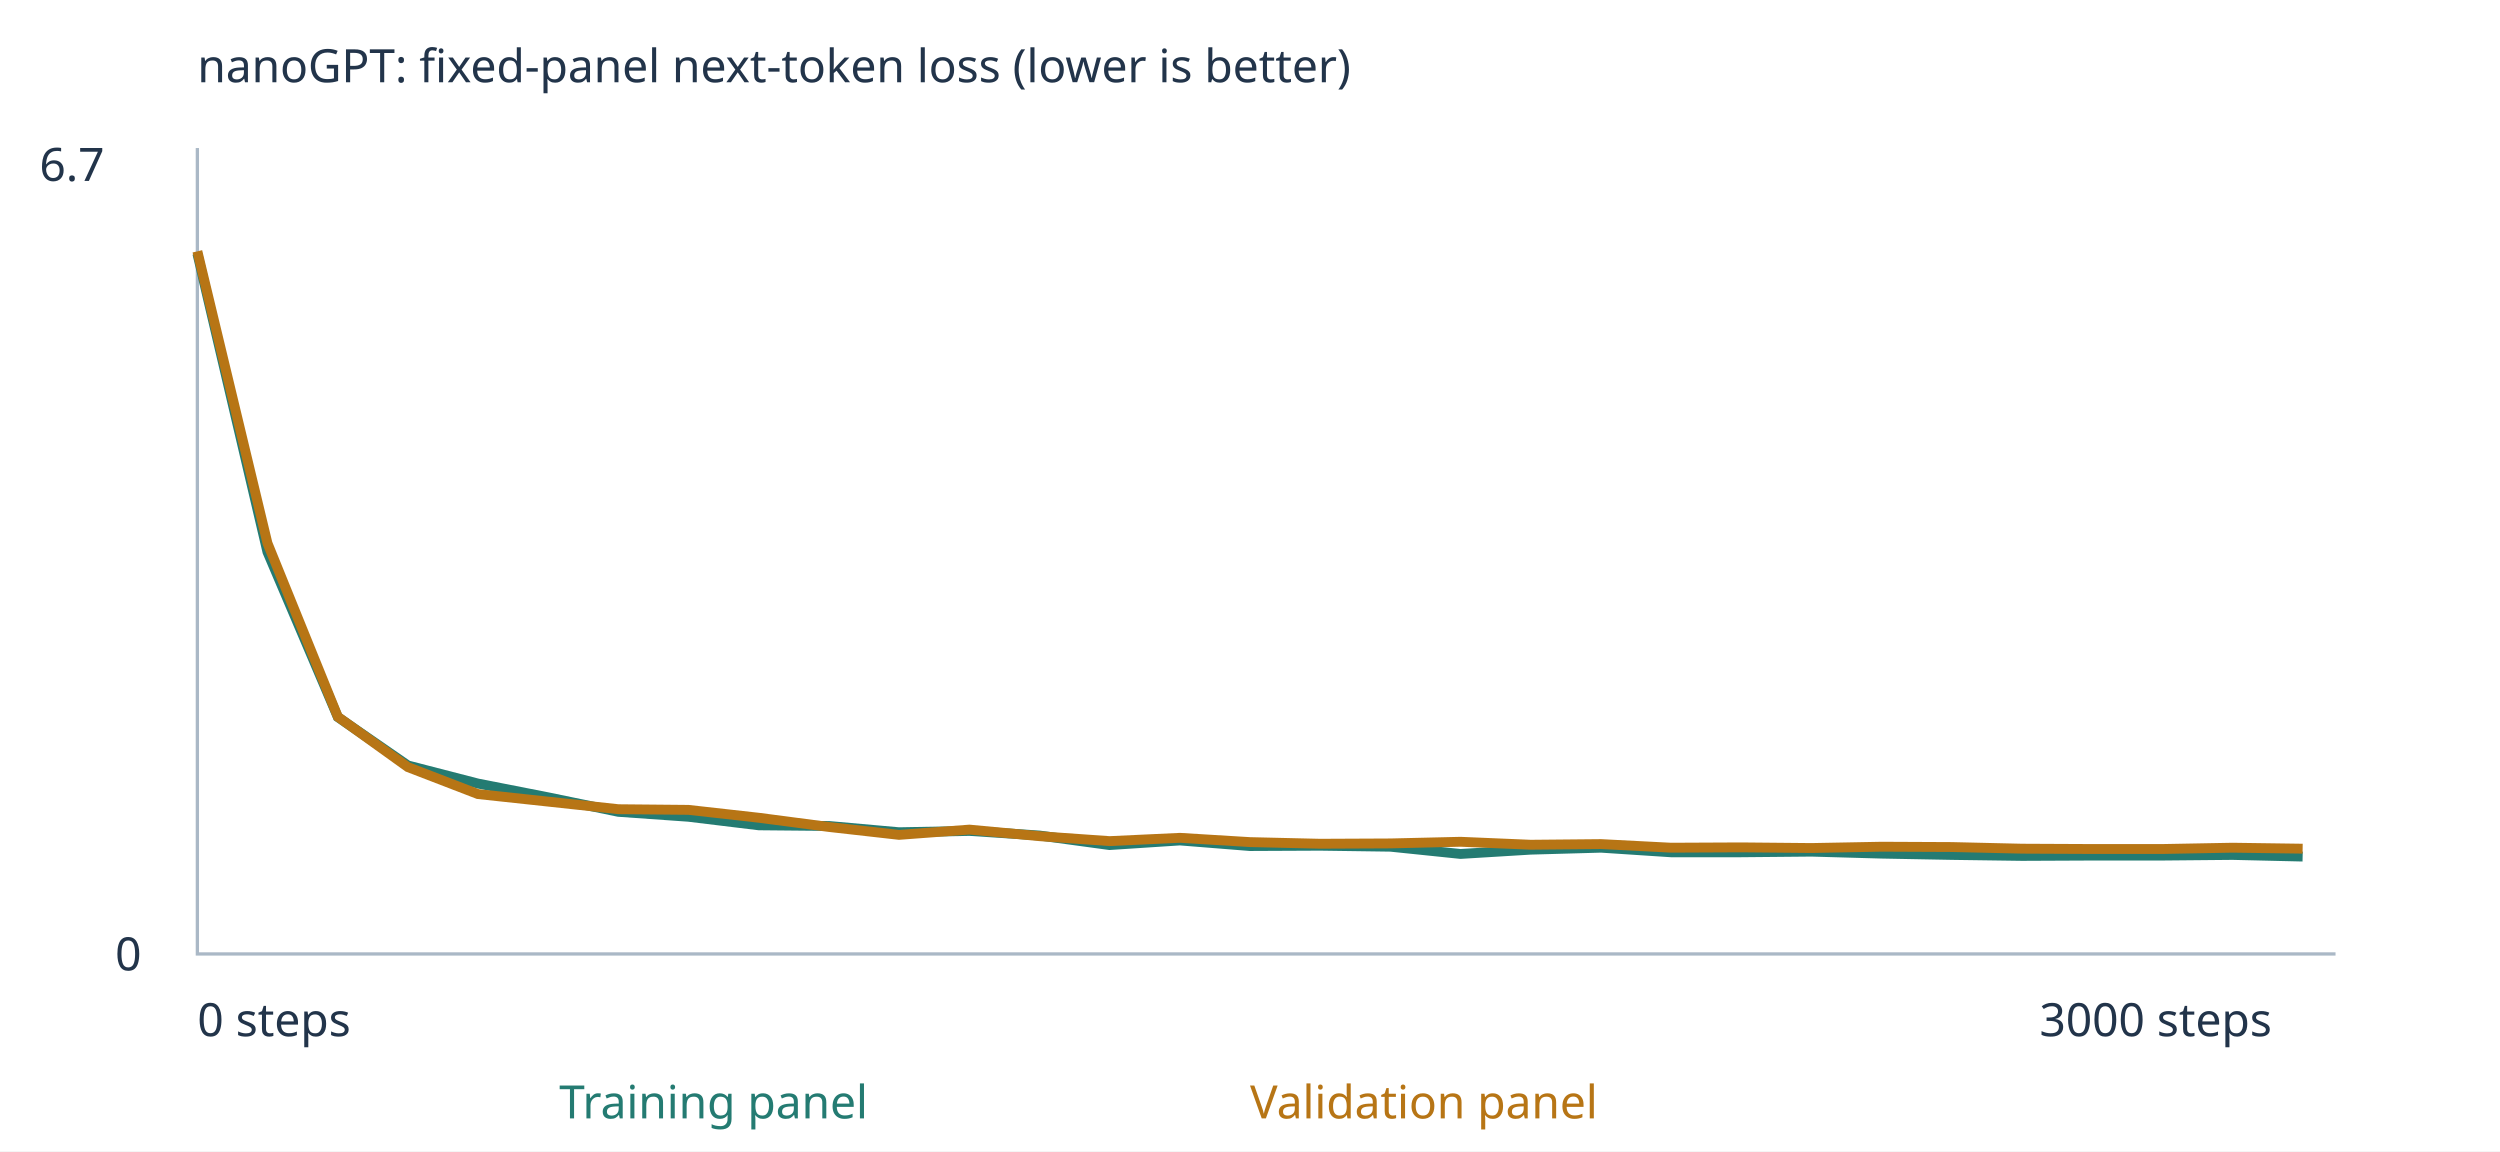
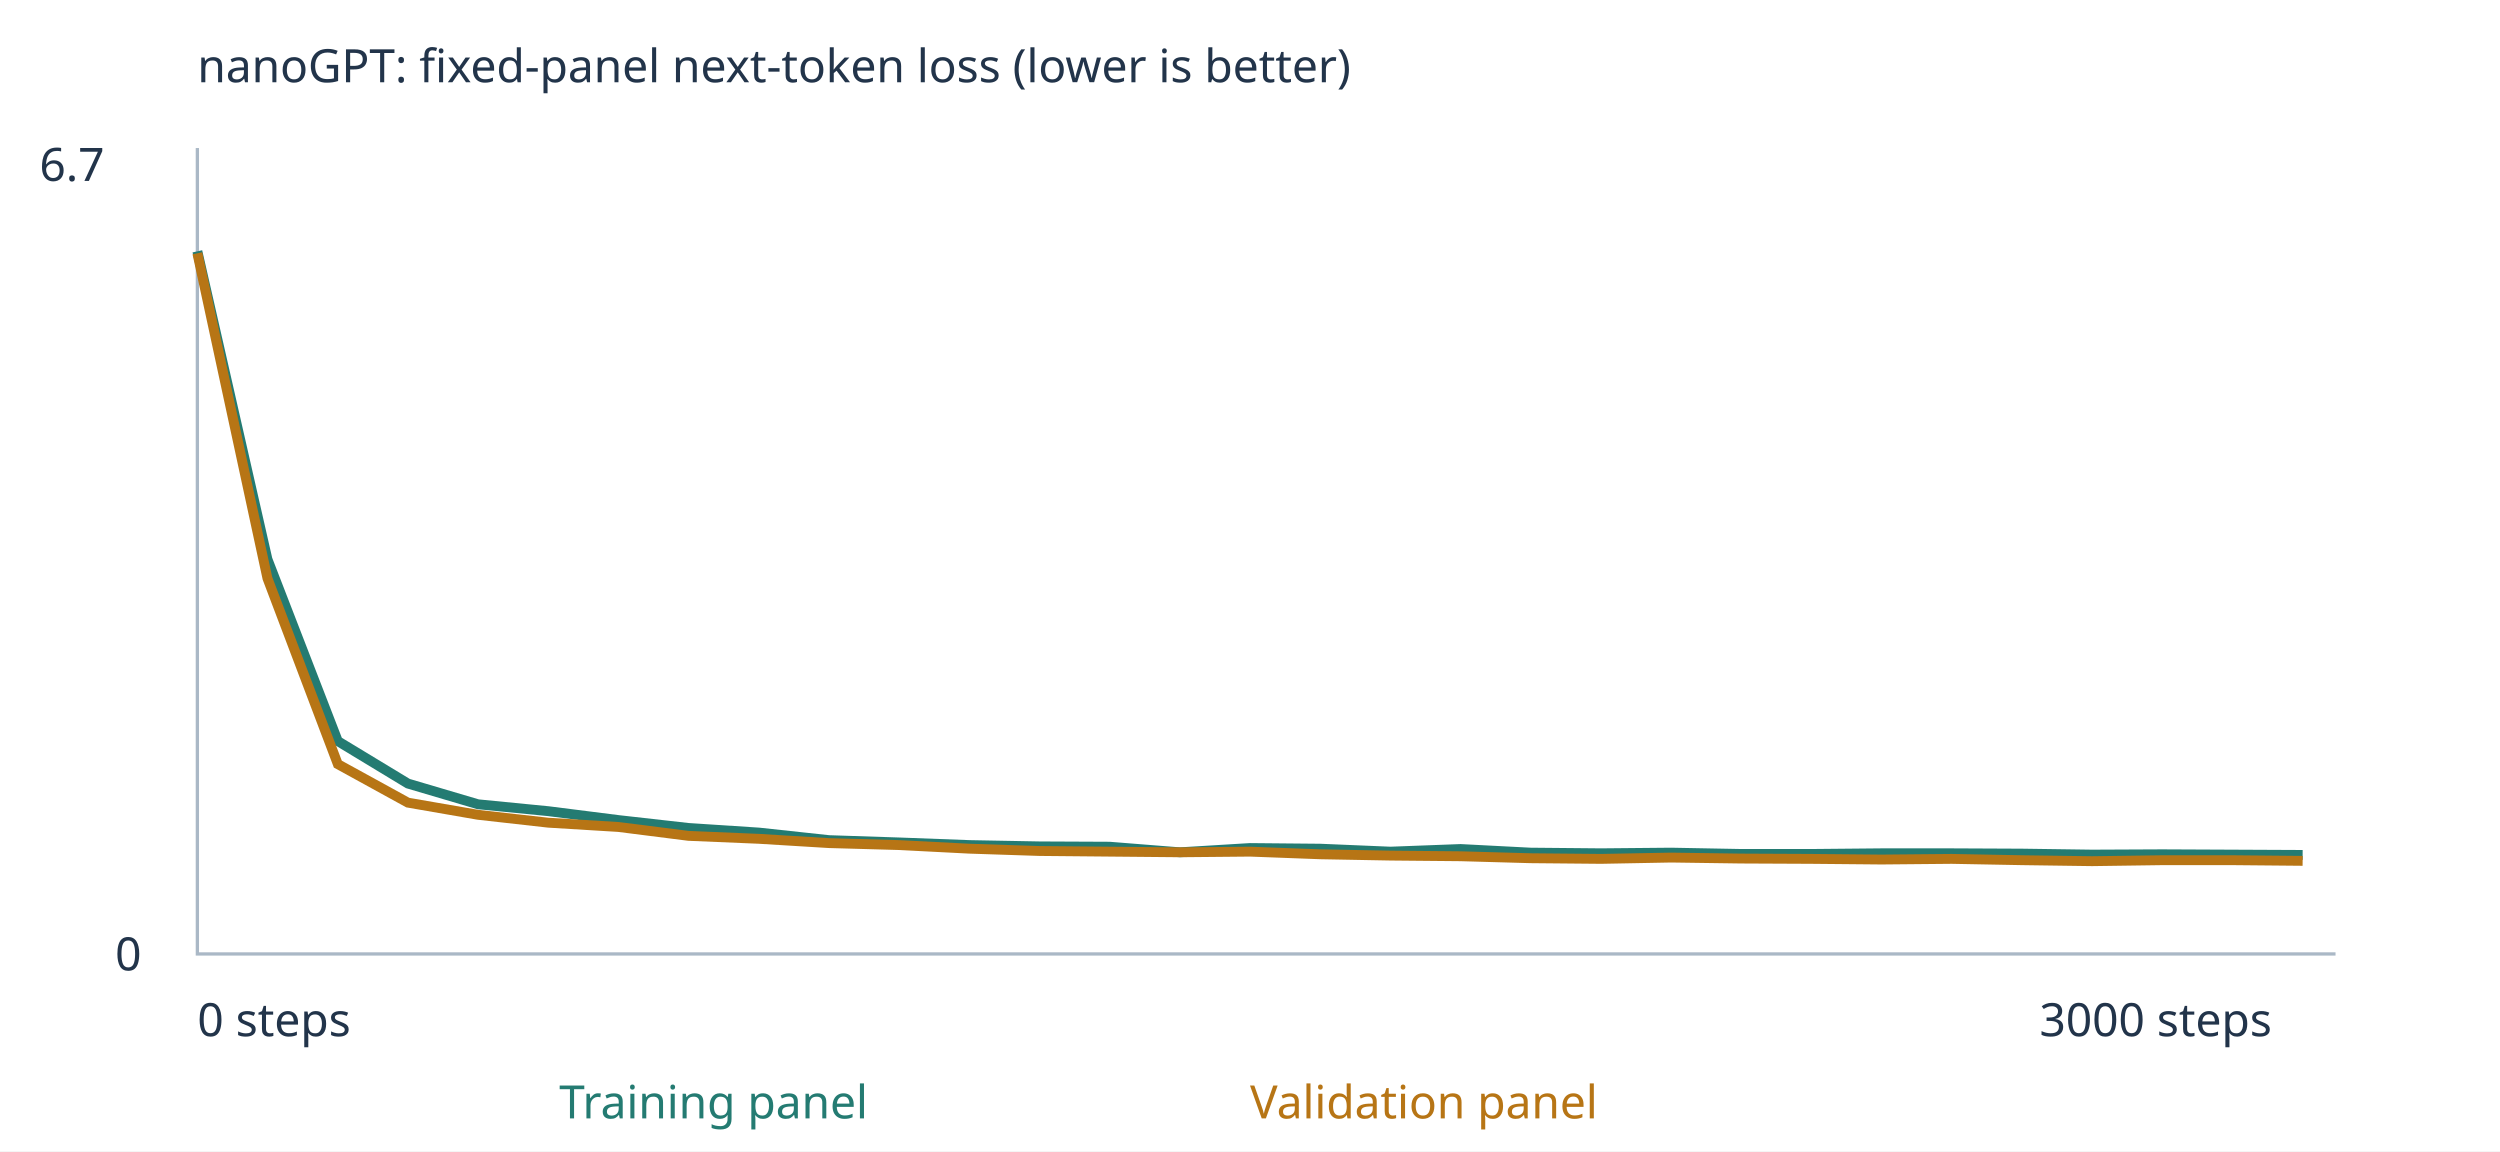
<svg xmlns="http://www.w3.org/2000/svg" width="760" height="350" viewBox="0 0 760 350">
  <rect width="760" height="350" fill="white" />
  <g font-family="sans-serif" font-size="14" fill="#22344a">
    <text x="60" y="25">nanoGPT: fixed-panel next-token loss (lower is better)</text>
    <path d="M60 45V290H710" fill="none" stroke="#aab8c6" />
    <text x="35" y="295">0</text>
    <text x="12" y="55">6.7</text>
    <text x="60" y="315">0 steps</text>
    <text x="620" y="315">3000 steps</text>
-     <polyline points="60.0,77.1 81.3,167.8 102.7,218.0 124.0,232.7 145.3,238.2 166.7,242.4 188.0,246.8 209.3,248.3 230.7,250.9 252.0,251.1 273.3,253.0 294.7,252.6 316.0,254.0 337.3,256.9 358.7,255.5 380.0,257.2 401.3,257.1 422.7,257.4 444.0,259.6 465.3,258.3 486.7,257.7 508.0,259.1 529.3,259.1 550.7,258.9 572.0,259.5 593.3,259.9 614.7,260.2 636.0,260.1 657.3,260.1 678.7,259.9 700.0,260.4" fill="none" stroke="#247b72" stroke-width="3" />
-     <polyline points="60.0,76.4 81.3,165.1 102.7,217.9 124.0,233.2 145.3,241.4 166.7,243.7 188.0,246.0 209.3,246.2 230.7,248.6 252.0,251.4 273.3,253.8 294.7,252.2 316.0,254.2 337.3,255.7 358.7,254.7 380.0,256.0 401.3,256.5 422.7,256.4 444.0,255.9 465.3,256.8 486.7,256.6 508.0,257.7 529.3,257.6 550.7,257.8 572.0,257.4 593.3,257.5 614.7,258.0 636.0,258.1 657.3,258.1 678.7,257.7 700.0,258.0" fill="none" stroke="#b77515" stroke-width="3" />
+     <polyline points="60.0,76.4 81.3,170.0 102.7,225.3 124.0,238.2 145.3,244.5 166.7,246.6 188.0,249.3 209.3,251.7 230.7,253.1 252.0,255.4 273.3,256.1 294.7,256.9 316.0,257.3 337.3,257.4 358.7,259.1 380.0,257.8 401.3,258.0 422.7,258.9 444.0,258.1 465.3,259.2 486.7,259.4 508.0,259.2 529.3,259.6 550.7,259.6 572.0,259.4 593.3,259.4 614.7,259.5 636.0,259.8 657.3,259.7 678.7,259.8 700.0,259.9" fill="none" stroke="#247b72" stroke-width="3" />
+     <polyline points="60.0,77.0 81.3,175.8 102.7,232.3 124.0,244.0 145.3,247.7 166.7,250.1 188.0,251.4 209.3,254.1 230.7,255.0 252.0,256.3 273.3,256.9 294.7,258.0 316.0,258.7 337.3,258.9 358.7,259.1 380.0,258.9 401.3,259.7 422.7,260.1 444.0,260.3 465.3,260.9 486.7,261.1 508.0,260.7 529.3,261.0 550.7,261.1 572.0,261.3 593.3,261.1 614.7,261.5 636.0,261.8 657.3,261.5 678.7,261.5 700.0,261.7" fill="none" stroke="#b77515" stroke-width="3" />
    <text x="170" y="340" fill="#247b72">Training panel</text>
    <text x="380" y="340" fill="#b77515">Validation panel</text>
  </g>
</svg>
